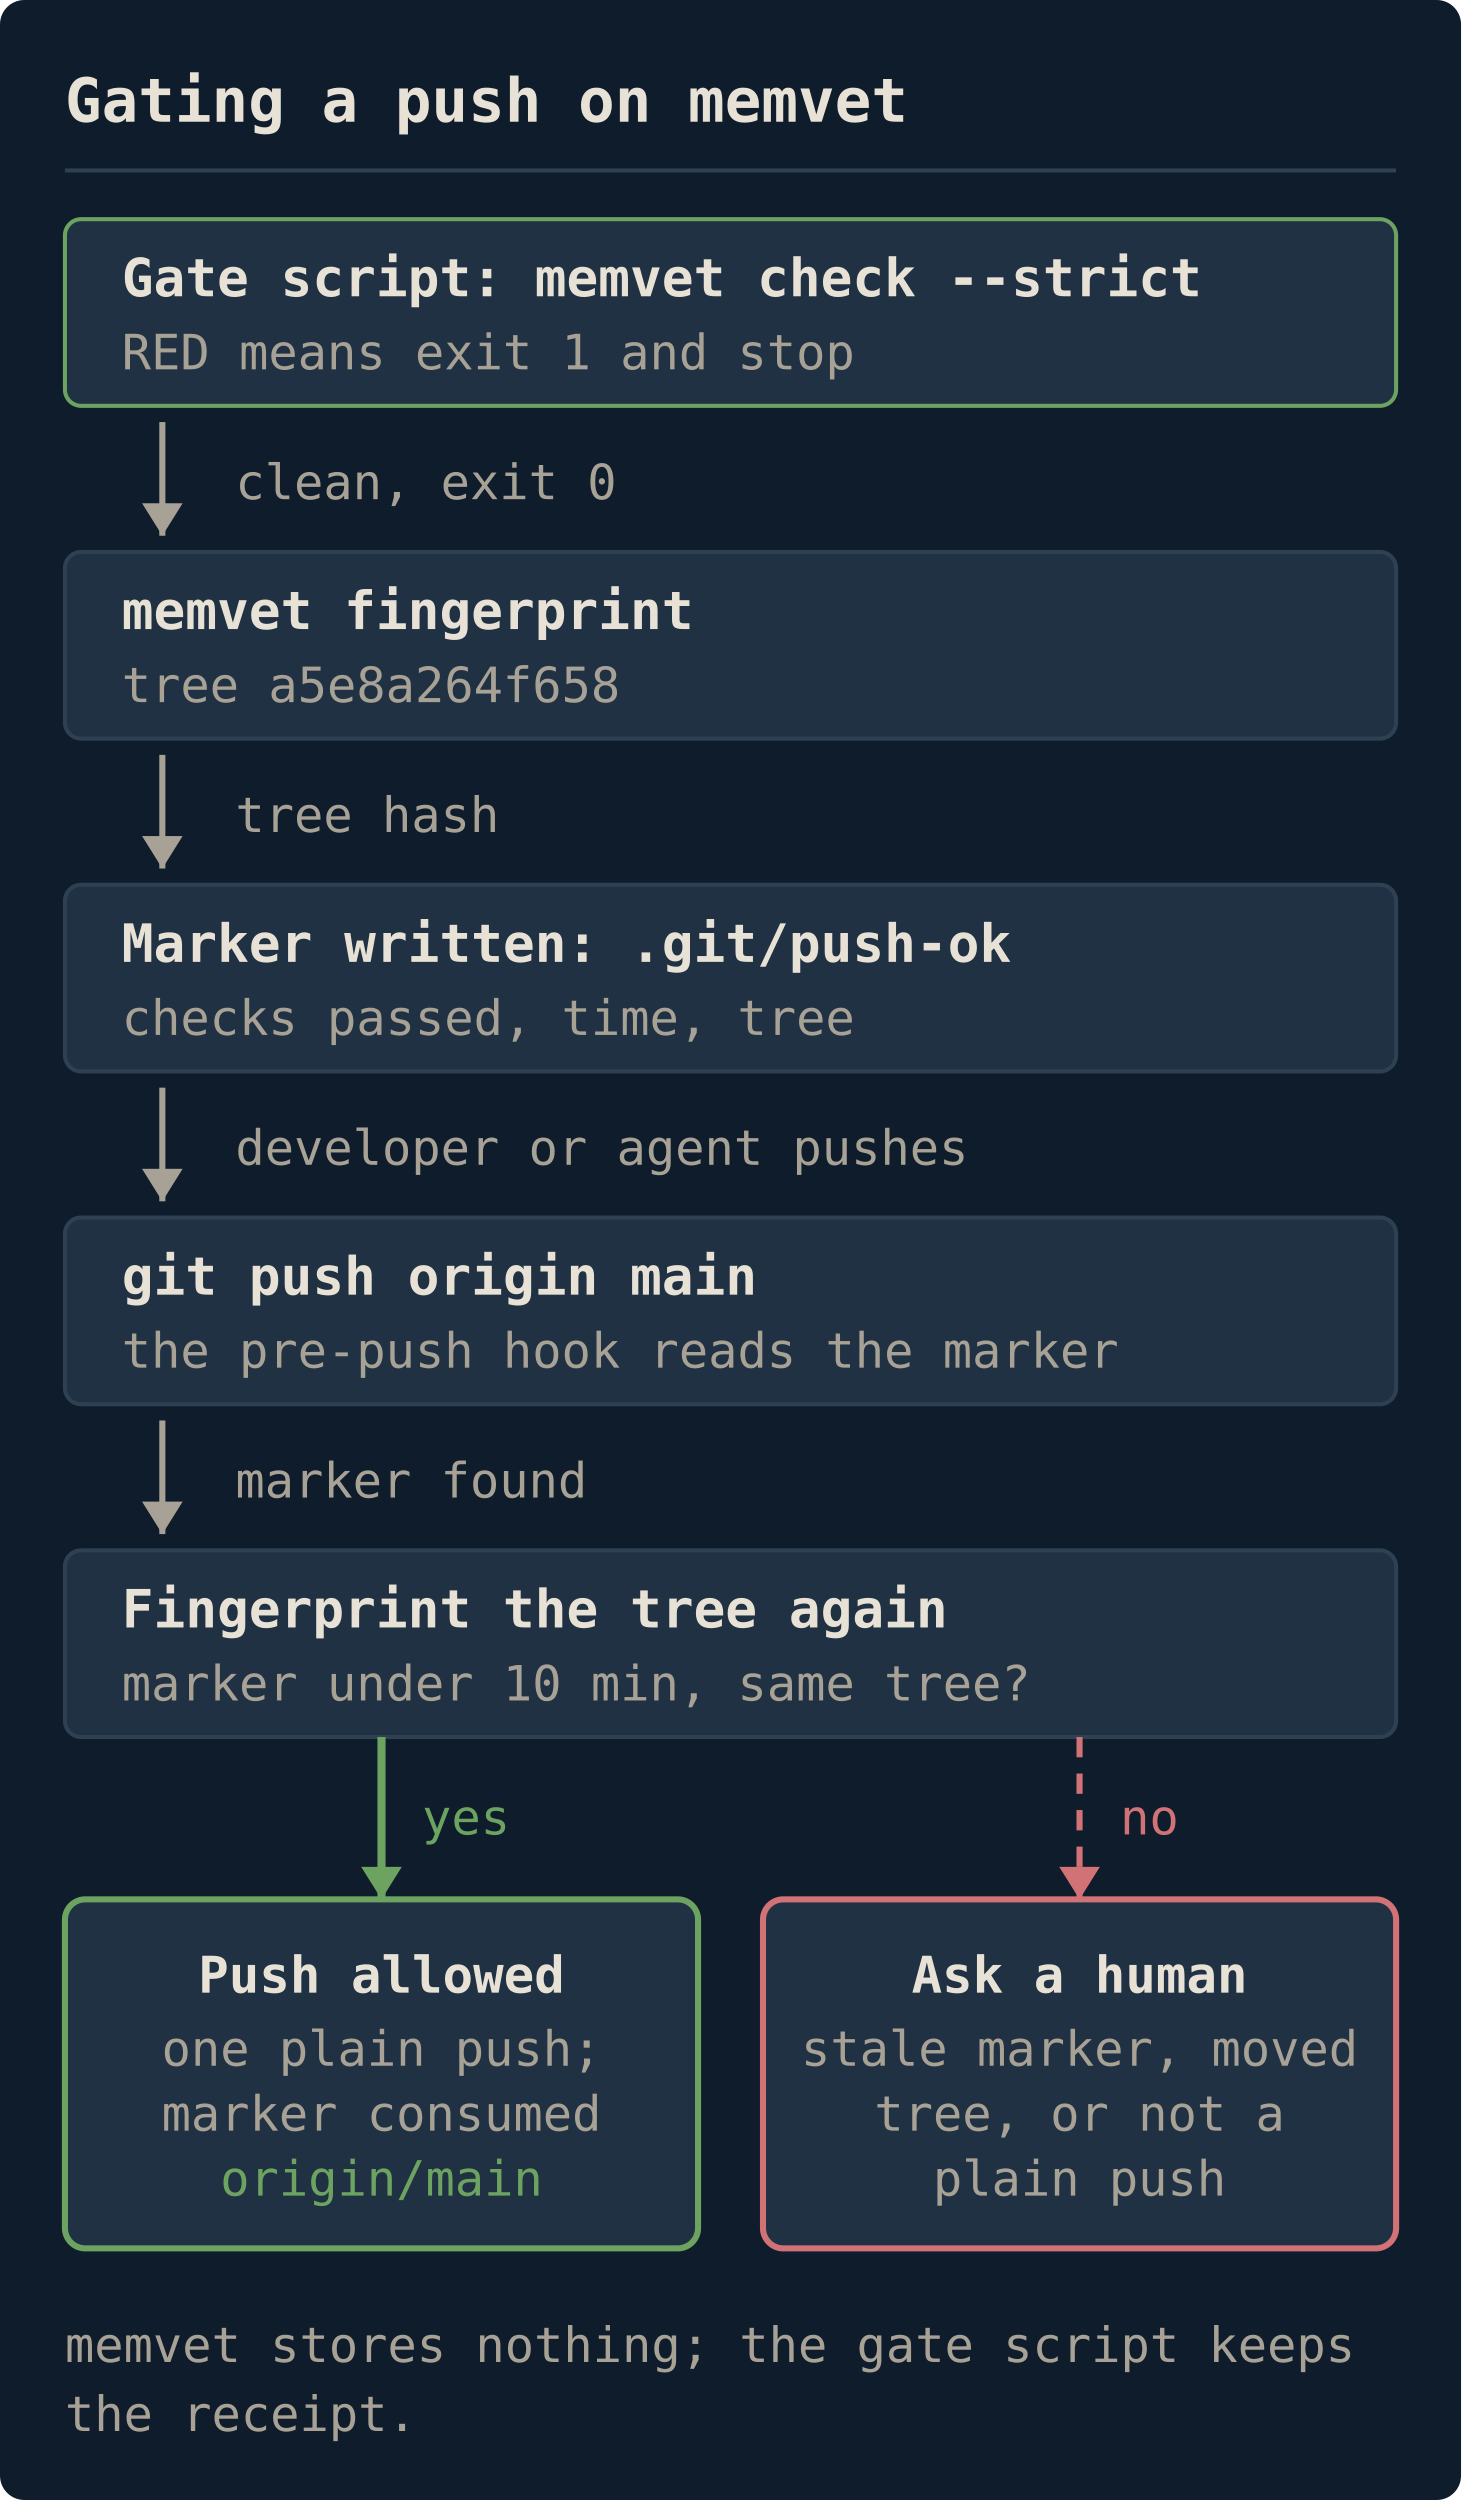
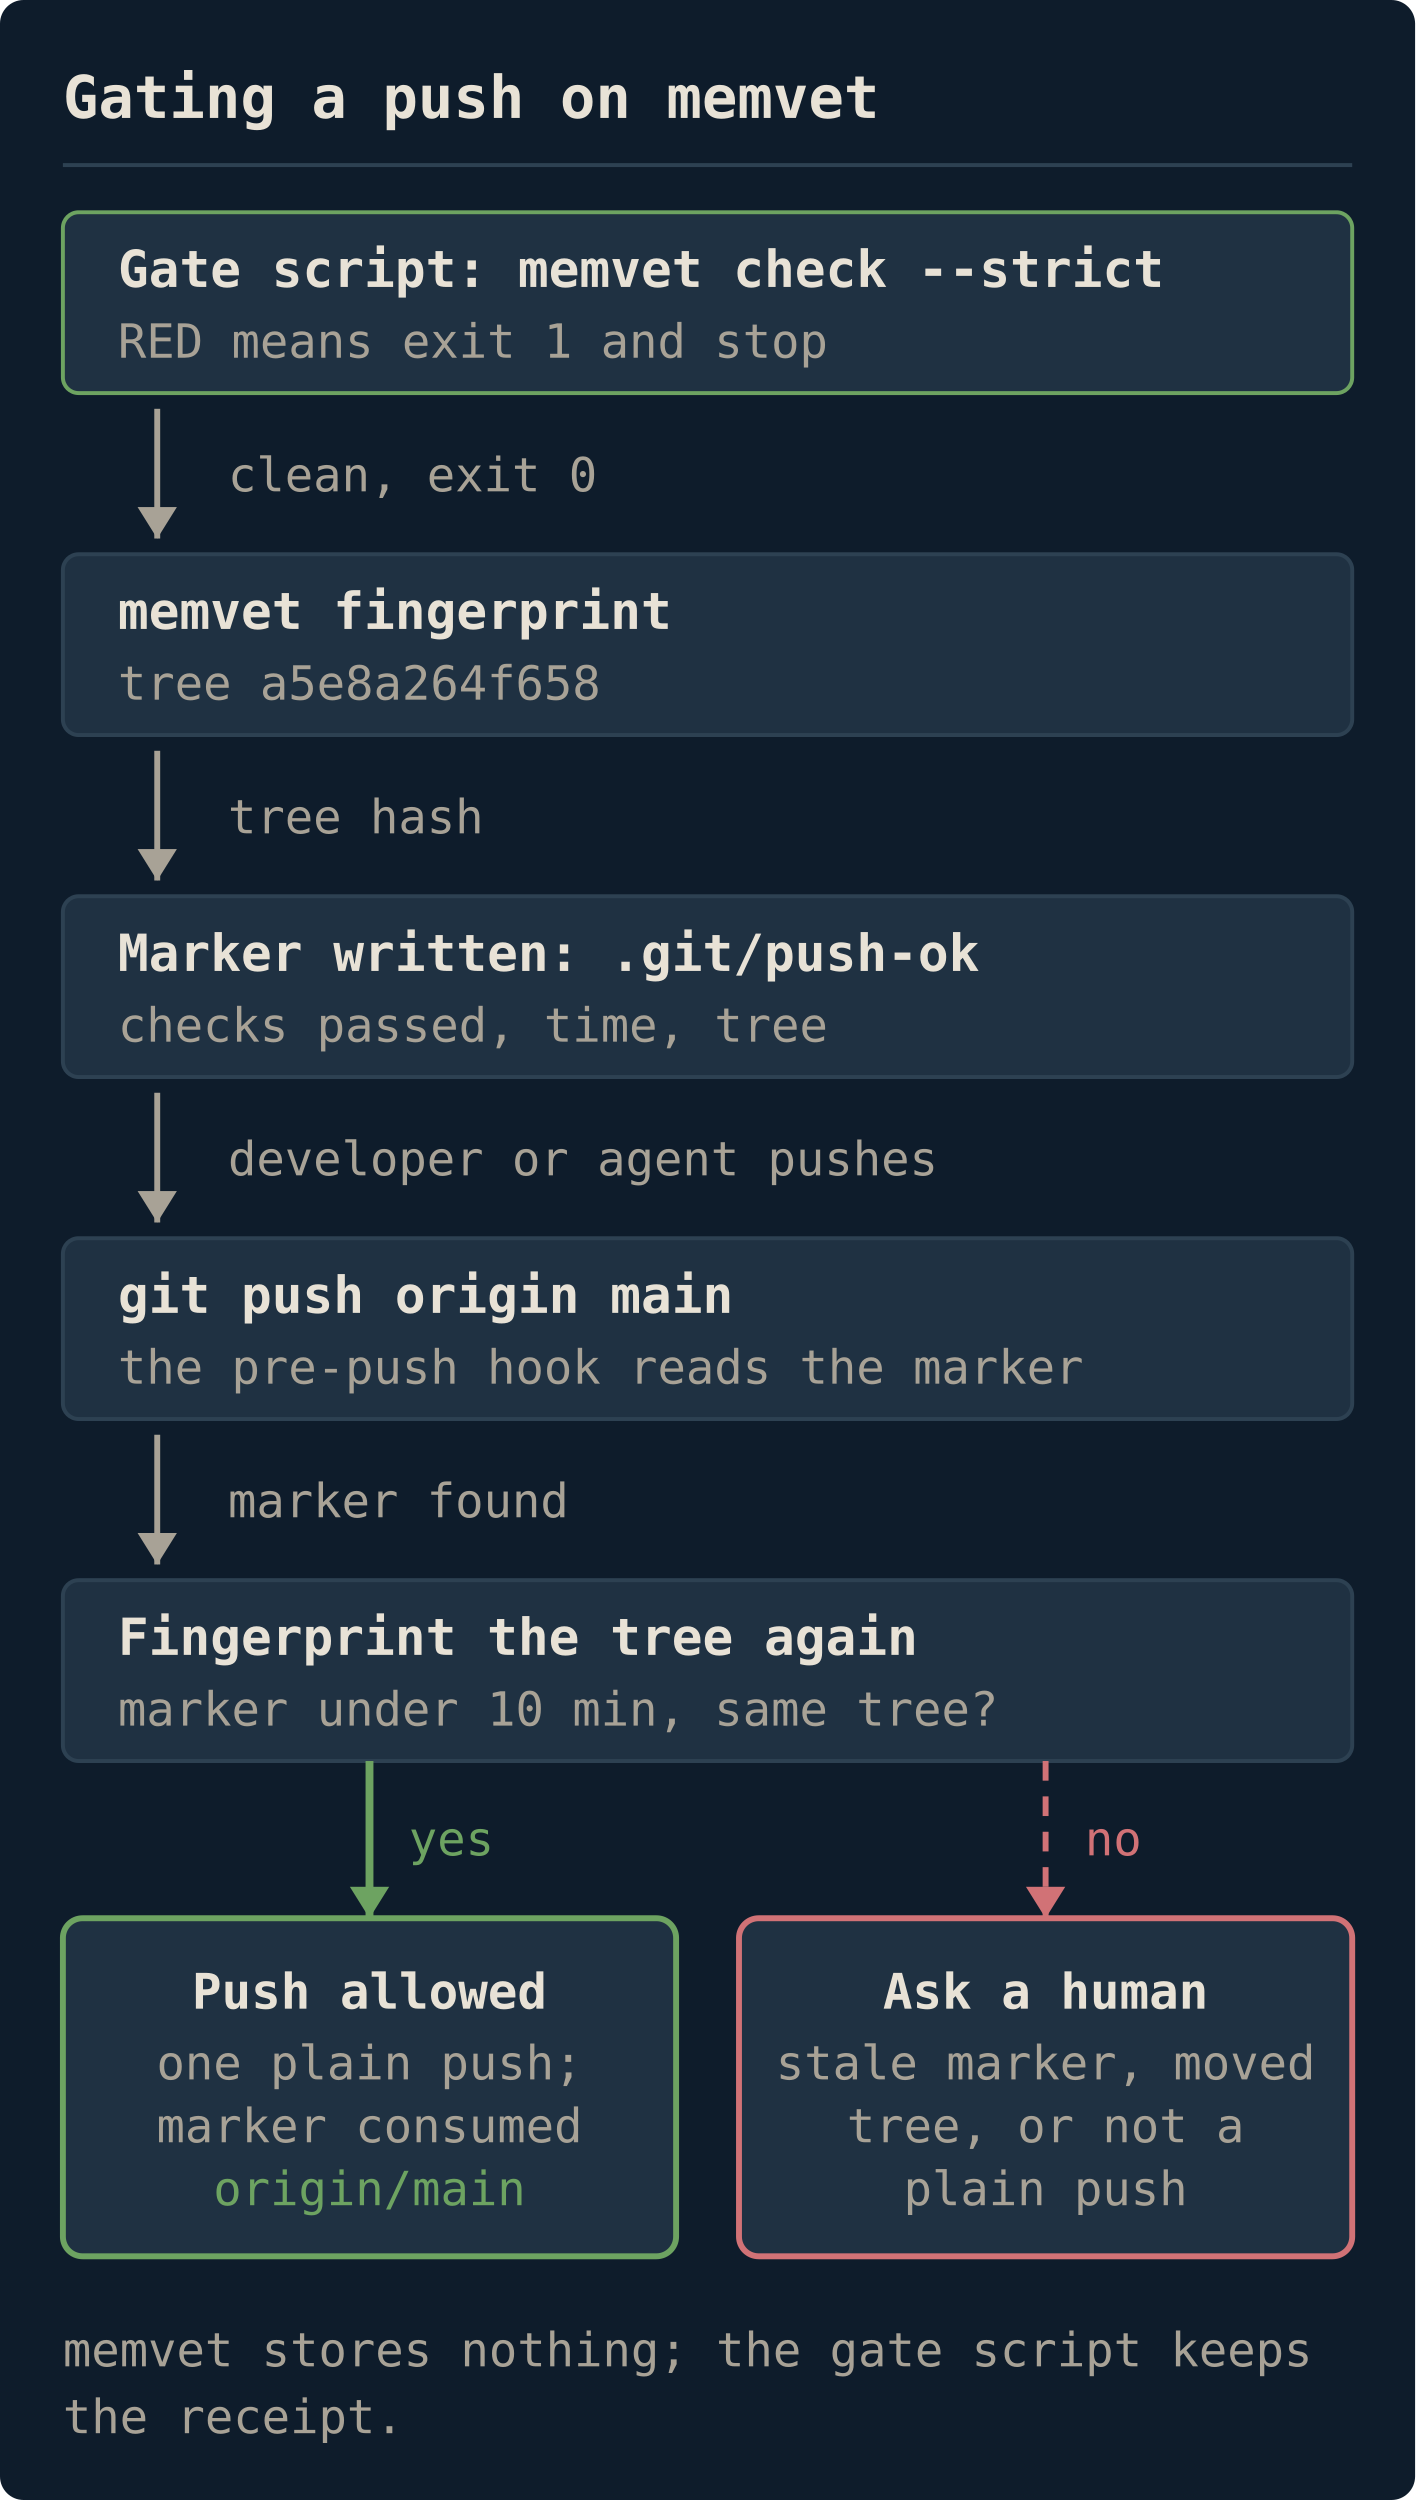
- <svg xmlns="http://www.w3.org/2000/svg" viewBox="0 0 360 616" role="img" font-family="ui-monospace, &quot;SFMono-Regular&quot;, &quot;SF Mono&quot;, Menlo, Consolas, monospace">
-   <rect width="360" height="616" rx="6" fill="#0E1C2B" />
+ <svg xmlns="http://www.w3.org/2000/svg" viewBox="0 0 360 636" role="img" font-family="ui-monospace, &quot;SFMono-Regular&quot;, &quot;SF Mono&quot;, Menlo, Consolas, monospace">
+   <rect width="360" height="636" rx="6" fill="#0E1C2B" />
  <text x="16" y="30" font-size="15" fill="#E8E2D6" font-weight="600">Gating a push on memvet</text>
  <line x1="16" y1="42" x2="344" y2="42" stroke="#2D4152" />
  <rect x="16" y="54" width="328" height="46" rx="4" fill="#1F3142" stroke="#6DA361" />
  <text x="30" y="73" font-size="13" fill="#E8E2D6" font-weight="600">Gate script: memvet check --strict</text>
  <text x="30" y="91" font-size="12" fill="#A8A296">RED means exit 1 and stop</text>
-   <path d="M40 104 L40 132" fill="none" stroke="#A8A296" stroke-width="1.5" />
-   <polygon points="35,124 45,124 40,132" fill="#A8A296" />
-   <text x="58" y="123" font-size="12" fill="#A8A296">clean, exit 0</text>
-   <rect x="16" y="136" width="328" height="46" rx="4" fill="#1F3142" stroke="#2D4152" />
-   <text x="30" y="155" font-size="13" fill="#E8E2D6" font-weight="600">memvet fingerprint</text>
-   <text x="30" y="173" font-size="12" fill="#A8A296">tree a5e8a264f658</text>
-   <path d="M40 186 L40 214" fill="none" stroke="#A8A296" stroke-width="1.5" />
-   <polygon points="35,206 45,206 40,214" fill="#A8A296" />
-   <text x="58" y="205" font-size="12" fill="#A8A296">tree hash</text>
-   <rect x="16" y="218" width="328" height="46" rx="4" fill="#1F3142" stroke="#2D4152" />
-   <text x="30" y="237" font-size="13" fill="#E8E2D6" font-weight="600">Marker written: .git/push-ok</text>
-   <text x="30" y="255" font-size="12" fill="#A8A296">checks passed, time, tree</text>
-   <path d="M40 268 L40 296" fill="none" stroke="#A8A296" stroke-width="1.5" />
-   <polygon points="35,288 45,288 40,296" fill="#A8A296" />
-   <text x="58" y="287" font-size="12" fill="#A8A296">developer or agent pushes</text>
-   <rect x="16" y="300" width="328" height="46" rx="4" fill="#1F3142" stroke="#2D4152" />
-   <text x="30" y="319" font-size="13" fill="#E8E2D6" font-weight="600">git push origin main</text>
-   <text x="30" y="337" font-size="12" fill="#A8A296">the pre-push hook reads the marker</text>
-   <path d="M40 350 L40 378" fill="none" stroke="#A8A296" stroke-width="1.5" />
-   <polygon points="35,370 45,370 40,378" fill="#A8A296" />
-   <text x="58" y="369" font-size="12" fill="#A8A296">marker found</text>
-   <rect x="16" y="382" width="328" height="46" rx="4" fill="#1F3142" stroke="#2D4152" />
-   <text x="30" y="401" font-size="13" fill="#E8E2D6" font-weight="600">Fingerprint the tree again</text>
-   <text x="30" y="419" font-size="12" fill="#A8A296">marker under 10 min, same tree?</text>
-   <path d="M94 428 L94 468" fill="none" stroke="#6DA361" stroke-width="2" />
-   <polygon points="89,460 99,460 94,468" fill="#6DA361" />
-   <rect x="100.0" y="439" width="31.6" height="18" rx="3" fill="#0E1C2B" />
-   <text x="104" y="452" font-size="12" fill="#6DA361">yes</text>
-   <path d="M266 428 L266 468" fill="none" stroke="#D17276" stroke-width="1.5" stroke-dasharray="5 4" />
-   <polygon points="261,460 271,460 266,468" fill="#D17276" />
-   <rect x="272.0" y="439" width="24.4" height="18" rx="3" fill="#0E1C2B" />
-   <text x="276" y="452" font-size="12" fill="#D17276">no</text>
-   <rect x="16" y="468" width="156" height="86" rx="5" fill="#1F3142" stroke="#6DA361" stroke-width="1.5" />
-   <text x="94" y="491" font-size="12.5" fill="#E8E2D6" text-anchor="middle" font-weight="600">Push allowed</text>
-   <text x="94" y="509" font-size="12" fill="#A8A296" text-anchor="middle">one plain push;</text>
-   <text x="94" y="525" font-size="12" fill="#A8A296" text-anchor="middle">marker consumed</text>
-   <text x="94" y="541" font-size="12" fill="#6DA361" text-anchor="middle">origin/main</text>
-   <rect x="188" y="468" width="156" height="86" rx="5" fill="#1F3142" stroke="#D17276" stroke-width="1.5" />
-   <text x="266" y="491" font-size="12.5" fill="#E8E2D6" text-anchor="middle" font-weight="600">Ask a human</text>
-   <text x="266" y="509" font-size="12" fill="#A8A296" text-anchor="middle">stale marker, moved</text>
-   <text x="266" y="525" font-size="12" fill="#A8A296" text-anchor="middle">tree, or not a</text>
-   <text x="266" y="541" font-size="12" fill="#A8A296" text-anchor="middle">plain push</text>
-   <text x="16" y="582" font-size="12" fill="#A8A296">memvet stores nothing; the gate script keeps</text>
-   <text x="16" y="599" font-size="12" fill="#A8A296">the receipt.</text>
+   <path d="M40 104 L40 137" fill="none" stroke="#A8A296" stroke-width="1.5" />
+   <polygon points="35,129 45,129 40,137" fill="#A8A296" />
+   <text x="58" y="125" font-size="12" fill="#A8A296">clean, exit 0</text>
+   <rect x="16" y="141" width="328" height="46" rx="4" fill="#1F3142" stroke="#2D4152" />
+   <text x="30" y="160" font-size="13" fill="#E8E2D6" font-weight="600">memvet fingerprint</text>
+   <text x="30" y="178" font-size="12" fill="#A8A296">tree a5e8a264f658</text>
+   <path d="M40 191 L40 224" fill="none" stroke="#A8A296" stroke-width="1.5" />
+   <polygon points="35,216 45,216 40,224" fill="#A8A296" />
+   <text x="58" y="212" font-size="12" fill="#A8A296">tree hash</text>
+   <rect x="16" y="228" width="328" height="46" rx="4" fill="#1F3142" stroke="#2D4152" />
+   <text x="30" y="247" font-size="13" fill="#E8E2D6" font-weight="600">Marker written: .git/push-ok</text>
+   <text x="30" y="265" font-size="12" fill="#A8A296">checks passed, time, tree</text>
+   <path d="M40 278 L40 311" fill="none" stroke="#A8A296" stroke-width="1.5" />
+   <polygon points="35,303 45,303 40,311" fill="#A8A296" />
+   <text x="58" y="299" font-size="12" fill="#A8A296">developer or agent pushes</text>
+   <rect x="16" y="315" width="328" height="46" rx="4" fill="#1F3142" stroke="#2D4152" />
+   <text x="30" y="334" font-size="13" fill="#E8E2D6" font-weight="600">git push origin main</text>
+   <text x="30" y="352" font-size="12" fill="#A8A296">the pre-push hook reads the marker</text>
+   <path d="M40 365 L40 398" fill="none" stroke="#A8A296" stroke-width="1.5" />
+   <polygon points="35,390 45,390 40,398" fill="#A8A296" />
+   <text x="58" y="386" font-size="12" fill="#A8A296">marker found</text>
+   <rect x="16" y="402" width="328" height="46" rx="4" fill="#1F3142" stroke="#2D4152" />
+   <text x="30" y="421" font-size="13" fill="#E8E2D6" font-weight="600">Fingerprint the tree again</text>
+   <text x="30" y="439" font-size="12" fill="#A8A296">marker under 10 min, same tree?</text>
+   <path d="M94 448 L94 488" fill="none" stroke="#6DA361" stroke-width="2" />
+   <polygon points="89,480 99,480 94,488" fill="#6DA361" />
+   <rect x="100.0" y="459" width="31.6" height="18" rx="3" fill="#0E1C2B" />
+   <text x="104" y="472" font-size="12" fill="#6DA361">yes</text>
+   <path d="M266 448 L266 488" fill="none" stroke="#D17276" stroke-width="1.5" stroke-dasharray="5 4" />
+   <polygon points="261,480 271,480 266,488" fill="#D17276" />
+   <rect x="272.0" y="459" width="24.4" height="18" rx="3" fill="#0E1C2B" />
+   <text x="276" y="472" font-size="12" fill="#D17276">no</text>
+   <rect x="16" y="488" width="156" height="86" rx="5" fill="#1F3142" stroke="#6DA361" stroke-width="1.5" />
+   <text x="94" y="511" font-size="12.5" fill="#E8E2D6" text-anchor="middle" font-weight="600">Push allowed</text>
+   <text x="94" y="529" font-size="12" fill="#A8A296" text-anchor="middle">one plain push;</text>
+   <text x="94" y="545" font-size="12" fill="#A8A296" text-anchor="middle">marker consumed</text>
+   <text x="94" y="561" font-size="12" fill="#6DA361" text-anchor="middle">origin/main</text>
+   <rect x="188" y="488" width="156" height="86" rx="5" fill="#1F3142" stroke="#D17276" stroke-width="1.5" />
+   <text x="266" y="511" font-size="12.5" fill="#E8E2D6" text-anchor="middle" font-weight="600">Ask a human</text>
+   <text x="266" y="529" font-size="12" fill="#A8A296" text-anchor="middle">stale marker, moved</text>
+   <text x="266" y="545" font-size="12" fill="#A8A296" text-anchor="middle">tree, or not a</text>
+   <text x="266" y="561" font-size="12" fill="#A8A296" text-anchor="middle">plain push</text>
+   <text x="16" y="602" font-size="12" fill="#A8A296">memvet stores nothing; the gate script keeps</text>
+   <text x="16" y="619" font-size="12" fill="#A8A296">the receipt.</text>
</svg>
